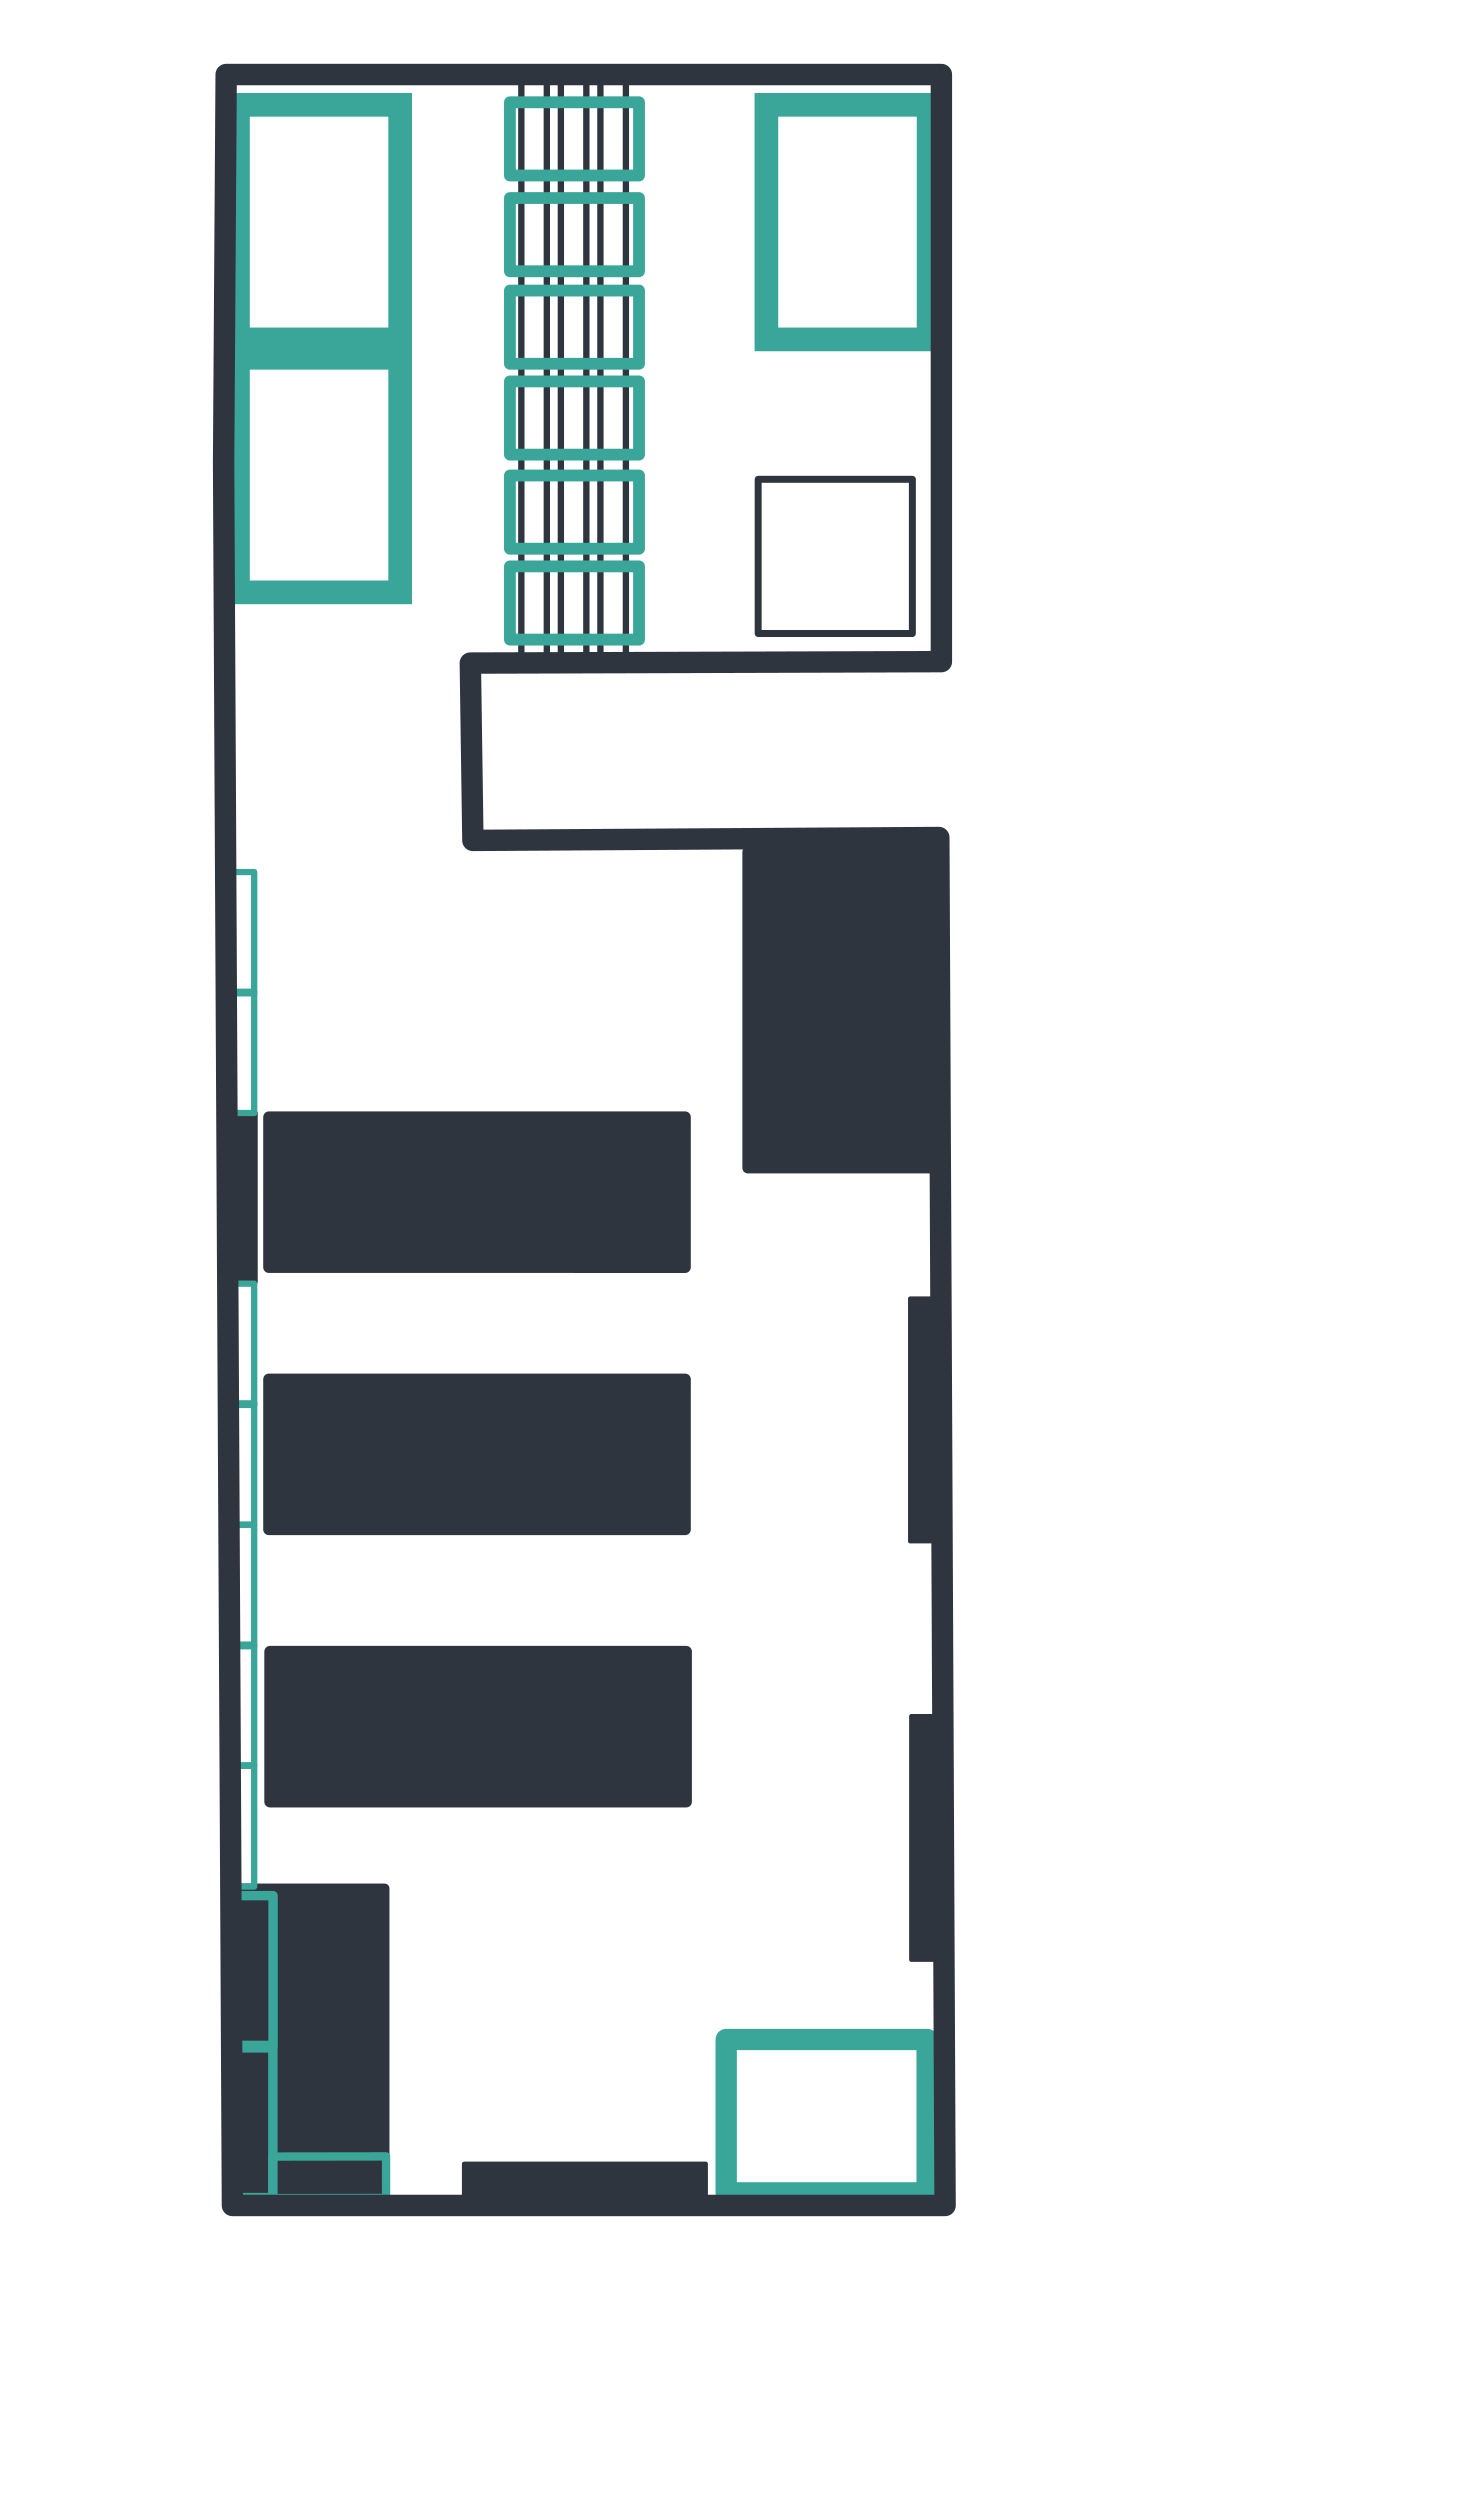
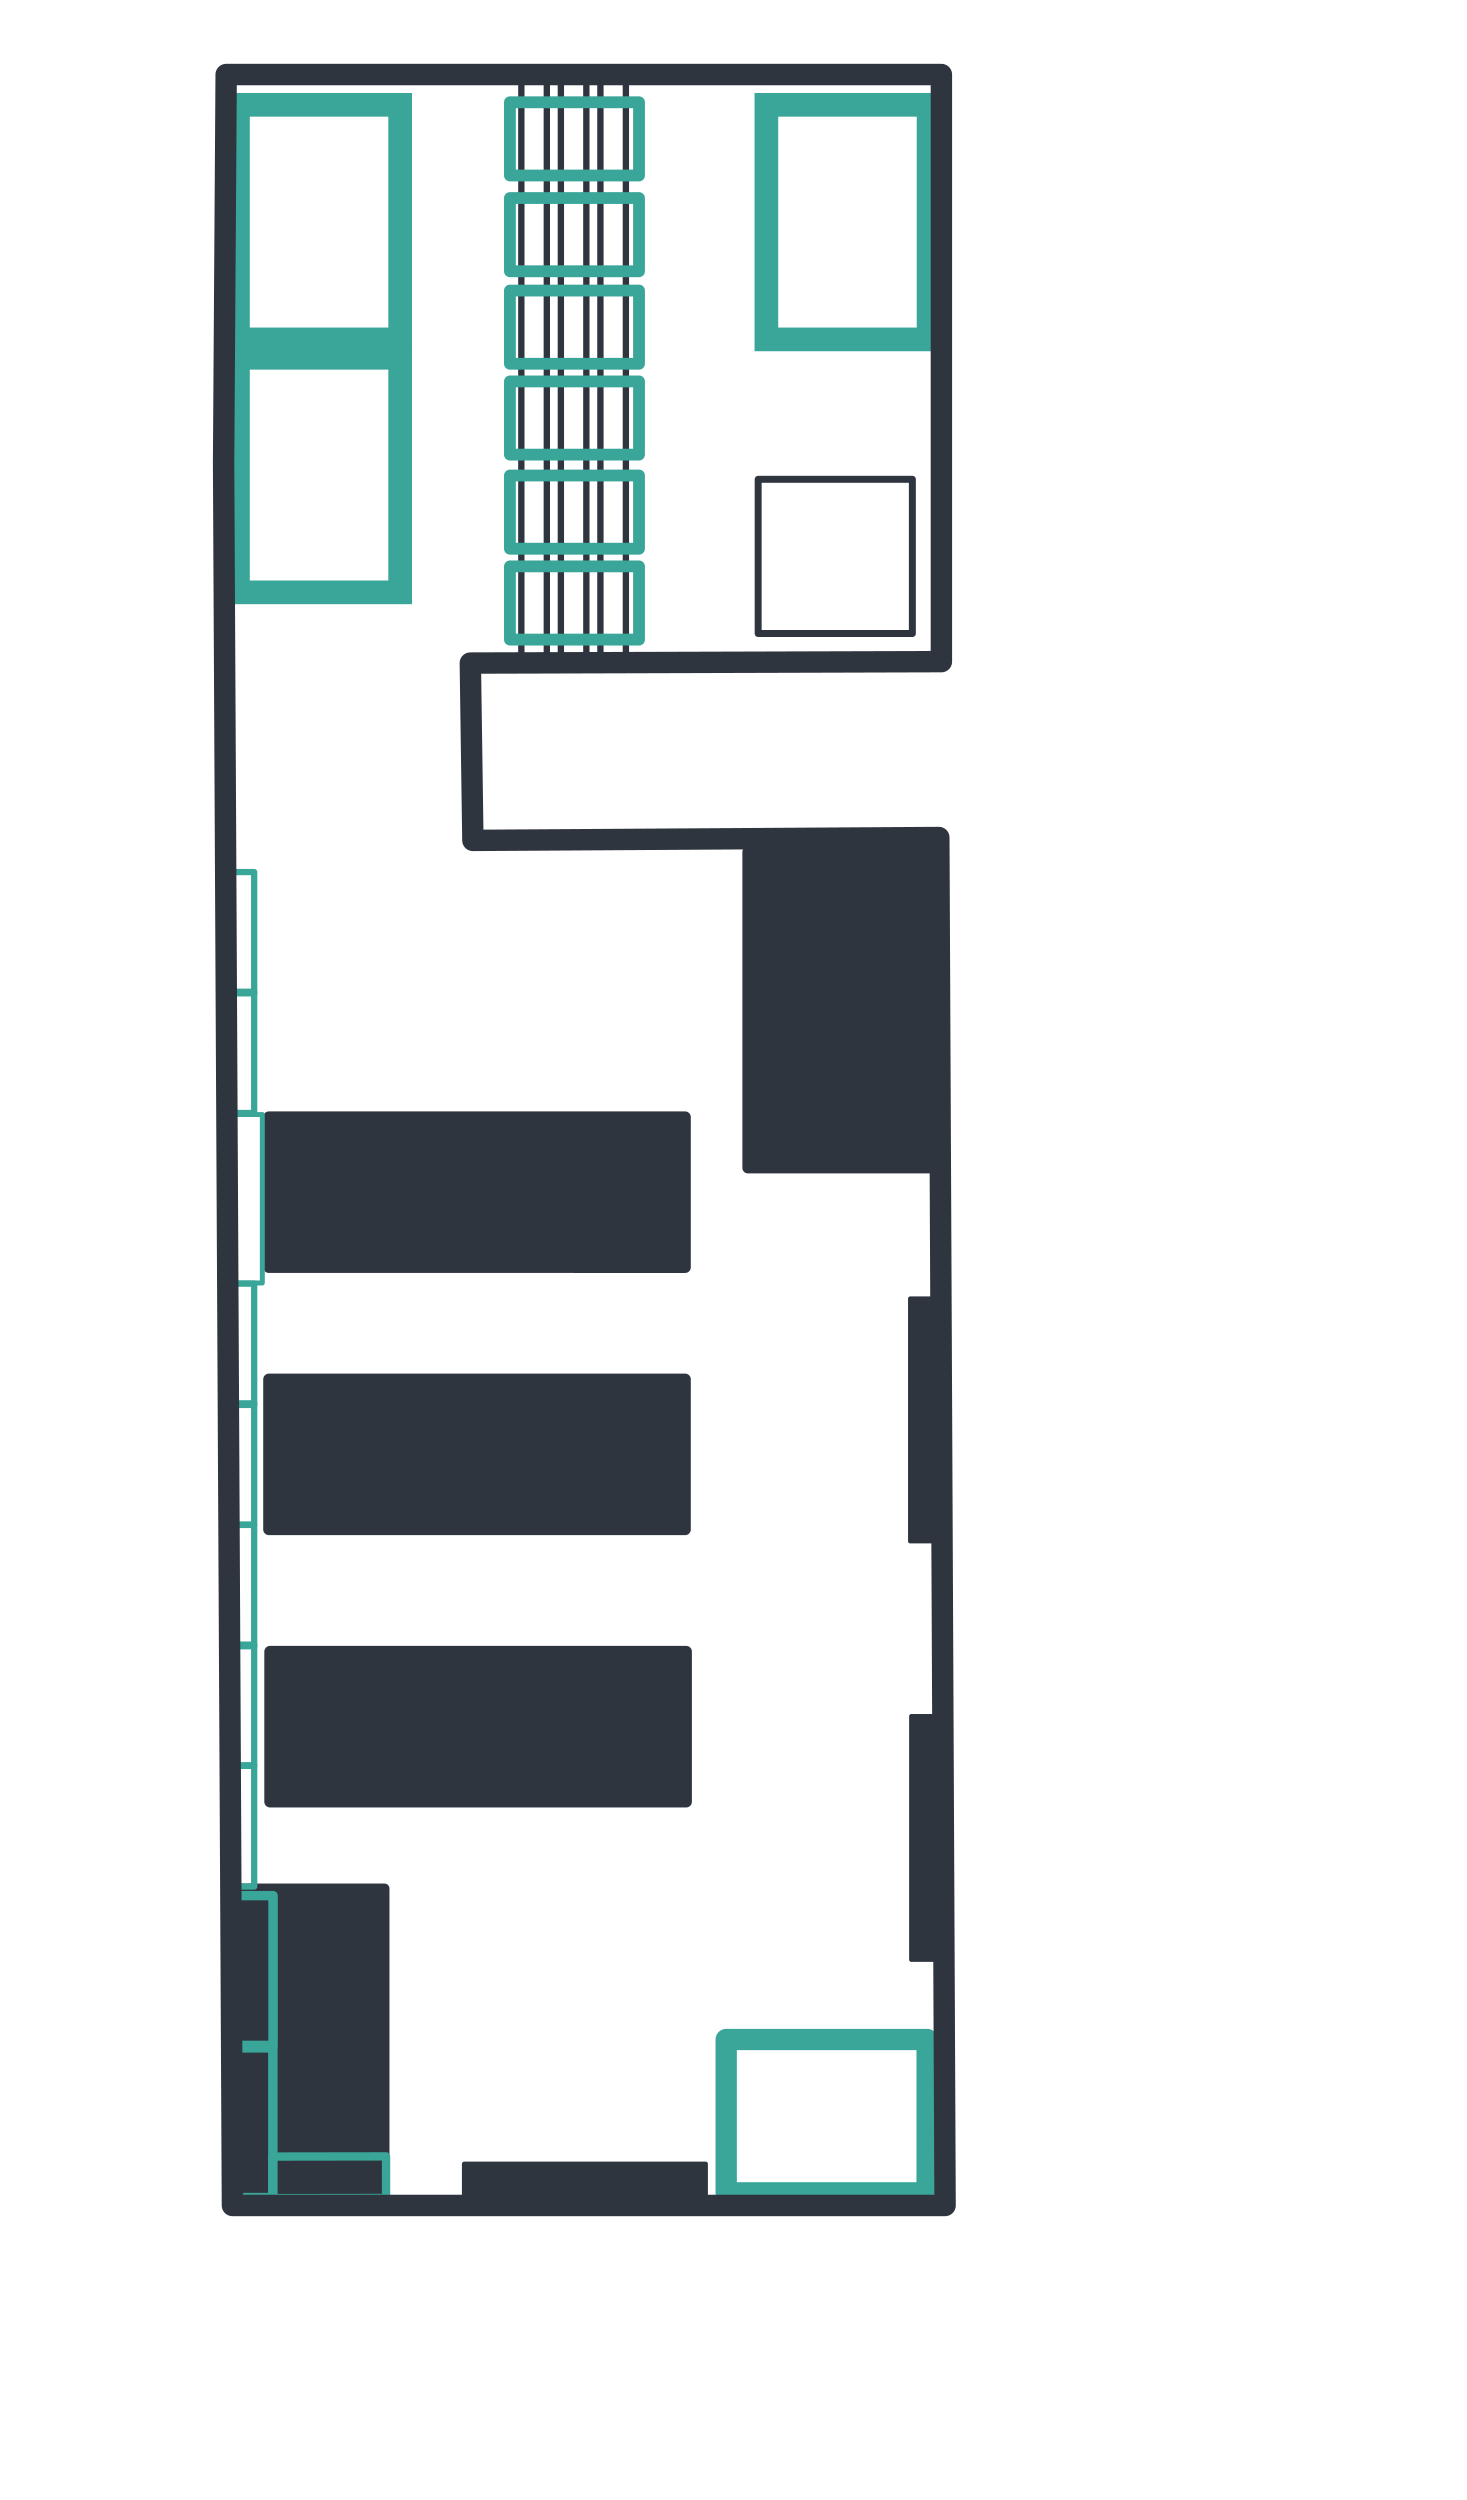
<svg xmlns="http://www.w3.org/2000/svg" width="210mm" height="358mm" viewBox="0 0 210 358" version="1.1" id="svg1">
  <defs id="defs1" />
  <g id="layer1">
-     <rect style="fill:#2f353e;fill-opacity:1;stroke:#2f353e;stroke-width:0.632;stroke-linejoin:round;stroke-dasharray:none;stroke-opacity:1" id="rect16" width="3.44" height="24.201" x="33.152" y="159.376" />
    <rect style="fill:#2f353e;fill-opacity:1;stroke:#2f353e;stroke-width:1.622;stroke-linejoin:round;stroke-dasharray:none;stroke-opacity:1" id="rect23" width="21.512" height="59.609" x="197.509" y="-98.122" transform="matrix(-5.0612655e-5,1,-1,-1.8685616e-5,0,0)" />
    <rect style="fill:none;stroke:#3aa69a;stroke-width:0.901;stroke-linejoin:round;stroke-dasharray:none;stroke-opacity:1" id="X6Y5" width="3.173" height="17.366" x="33.226" y="183.822" />
    <rect style="fill:none;stroke:#3aa69a;stroke-width:3.392;stroke-linejoin:miter;stroke-dasharray:none;stroke-opacity:1" id="X1" width="23.227" height="33.591" x="34.076" y="51.234" />
    <rect style="fill:none;stroke:#3aa69a;stroke-width:3.052;stroke-linejoin:round;stroke-dasharray:none;stroke-opacity:1" id="X5" width="28.771" height="21.959" x="103.991" y="292.057" />
    <rect style="fill:none;stroke:#3aa69a;stroke-width:0.901;stroke-linejoin:round;stroke-dasharray:none;stroke-opacity:1" id="X6Y7" width="3.173" height="17.366" x="33.226" y="124.881" />
    <rect style="fill:none;stroke:#3aa69a;stroke-width:3.392;stroke-linejoin:miter;stroke-dasharray:none;stroke-opacity:1" id="X2" width="23.227" height="33.591" x="34.076" y="15.011" />
    <rect style="fill:none;stroke:#3aa69a;stroke-width:3.392;stroke-linejoin:miter;stroke-dasharray:none;stroke-opacity:1" id="X3" width="23.227" height="33.591" x="109.747" y="15.011" />
    <rect style="fill:none;stroke:#2f353e;stroke-width:0.908;stroke-linejoin:round;stroke-dasharray:none;stroke-opacity:1;fill-opacity:1" id="rect3" width="3.648" height="82.813" x="74.656" y="11.226" />
    <rect style="fill:none;stroke:#2f353e;stroke-width:0.908;stroke-linejoin:round;stroke-dasharray:none;stroke-opacity:1;fill-opacity:1" id="rect4" width="3.648" height="82.813" x="80.317" y="11.226" />
    <rect style="fill:none;stroke:#2f353e;stroke-width:0.908;stroke-linejoin:round;stroke-dasharray:none;stroke-opacity:1;fill-opacity:1" id="rect5" width="3.648" height="82.813" x="85.979" y="11.226" />
    <rect style="fill:none;stroke:#3aa69a;stroke-width:1.691;stroke-linejoin:round;stroke-dasharray:none;stroke-opacity:1" id="X4Y3B" width="18.488" height="10.484" x="73.02" y="14.645" />
    <rect style="fill:none;stroke:#3aa69a;stroke-width:1.691;stroke-linejoin:round;stroke-dasharray:none;stroke-opacity:1" id="X4Y3A" width="18.488" height="10.484" x="73.02" y="28.362" />
    <rect style="fill:none;stroke:#3aa69a;stroke-width:1.691;stroke-linejoin:round;stroke-dasharray:none;stroke-opacity:1" id="X4Y2B" width="18.488" height="10.484" x="73.02" y="41.606" />
    <rect style="fill:none;stroke:#3aa69a;stroke-width:1.691;stroke-linejoin:round;stroke-dasharray:none;stroke-opacity:1" id="X4Y2A" width="18.488" height="10.484" x="73.02" y="54.618" />
    <rect style="fill:none;stroke:#3aa69a;stroke-width:1.691;stroke-linejoin:round;stroke-dasharray:none;stroke-opacity:1" id="X4Y1B" width="18.488" height="10.484" x="73.02" y="68.094" />
    <rect style="fill:none;stroke:#3aa69a;stroke-width:1.691;stroke-linejoin:round;stroke-dasharray:none;stroke-opacity:1" id="X4Y1A" width="18.488" height="10.484" x="73.02" y="81.106" />
    <rect style="fill:none;fill-opacity:1;stroke:#2f353e;stroke-width:1;stroke-linejoin:round;stroke-dasharray:none;stroke-opacity:1" id="rect14" width="22.082" height="22.082" x="108.569" y="68.638" />
    <rect style="fill:#2f353e;fill-opacity:1;stroke:#2f353e;stroke-width:1.562;stroke-linejoin:round;stroke-dasharray:none;stroke-opacity:1" id="rect14-3" width="26.304" height="45.257" x="107.088" y="121.993" />
    <rect style="fill:#2f353e;fill-opacity:1;stroke:#2f353e;stroke-width:0.618;stroke-linejoin:round;stroke-dasharray:none;stroke-opacity:1" id="rect14-3-7" width="5.363" height="34.751" x="130.339" y="185.956" />
    <rect style="fill:#2f353e;fill-opacity:1;stroke:#2f353e;stroke-width:0.619;stroke-linejoin:round;stroke-dasharray:none;stroke-opacity:1" id="rect14-3-7-6" width="5.362" height="34.88" x="130.496" y="245.753" />
    <rect style="fill:#2f353e;fill-opacity:1;stroke:#2f353e;stroke-width:1.622;stroke-linejoin:round;stroke-dasharray:none;stroke-opacity:1" id="rect14-3-3" width="21.512" height="59.609" x="159.964" y="-98.12" transform="matrix(-5.0612655e-5,1,-1,-1.8685616e-5,0,0)" />
+     <rect style="fill:none;fill-opacity:1;stroke:#3aa69a;stroke-width:0.711;stroke-linejoin:round;stroke-dasharray:none;stroke-opacity:1" id="X8" width="4.372" height="24.121" x="33.192" y="159.6" />
    <rect style="fill:#2f353e;fill-opacity:1;stroke:#2f353e;stroke-width:1.42;stroke-linejoin:round;stroke-dasharray:none;stroke-opacity:1" id="rect14-3-4" width="21.662" height="45.4" x="33.399" y="270.434" />
    <rect style="fill:#2f353e;fill-opacity:1;stroke:#2f353e;stroke-width:0.655;stroke-linejoin:round;stroke-dasharray:none;stroke-opacity:1" id="rect14-3-4-1" width="34.572" height="6.05" x="66.473" y="309.871" />
    <rect style="fill:none;stroke:#3aa69a;stroke-width:0.901;stroke-linejoin:round;stroke-dasharray:none;stroke-opacity:1" id="X6Y6" width="3.173" height="17.366" x="33.226" y="142.016" />
    <rect style="fill:none;stroke:#3aa69a;stroke-width:0.901;stroke-linejoin:round;stroke-dasharray:none;stroke-opacity:1" id="X6Y4" width="3.173" height="17.366" x="33.226" y="200.957" />
    <rect style="fill:#2f353e;fill-opacity:1;stroke:#2f353e;stroke-width:1.622;stroke-linejoin:round;stroke-dasharray:none;stroke-opacity:1" id="rect14-3-3-8" width="21.512" height="59.609" x="236.501" y="-98.281" transform="matrix(-5.0612655e-5,1,-1,-1.8685616e-5,0,0)" />
    <rect style="fill:none;stroke:#3aa69a;stroke-width:0.901;stroke-linejoin:round;stroke-dasharray:none;stroke-opacity:1" id="X6Y3" width="3.173" height="17.366" x="33.226" y="218.373" />
    <rect style="fill:none;stroke:#3aa69a;stroke-width:0.901;stroke-linejoin:round;stroke-dasharray:none;stroke-opacity:1" id="X6Y2" width="3.173" height="17.366" x="33.226" y="235.509" />
    <rect style="fill:none;stroke:#3aa69a;stroke-width:0.901;stroke-linejoin:round;stroke-dasharray:none;stroke-opacity:1" id="X6Y1" width="3.173" height="17.366" x="33.226" y="252.785" />
    <rect style="fill:none;stroke:#3aa69a;stroke-width:1.354;stroke-linejoin:round;stroke-dasharray:none;stroke-opacity:1" id="X7Y3" width="5.797" height="21.443" x="33.304" y="271.454" />
    <rect style="fill:none;stroke:#3aa69a;stroke-width:1.354;stroke-linejoin:round;stroke-dasharray:none;stroke-opacity:1" id="X7Y2" width="5.797" height="21.443" x="33.278" y="293.255" />
    <rect style="fill:none;stroke:#3aa69a;stroke-width:1.195;stroke-linejoin:round;stroke-dasharray:none;stroke-opacity:1" id="X7Y1" width="5.955" height="16.274" x="308.879" y="-54.946" transform="matrix(0.00108336,0.9999994,-0.9999988,0.00153902,0,0)" />
    <path style="fill:none;stroke:#2f353e;stroke-width:3.065;stroke-linejoin:round;stroke-dasharray:none;stroke-opacity:1;fill-opacity:1" d="m 32.019,66.245 1.265,249.578 102.052,10e-6 -0.897,-195.891 -66.721,0.414 -0.368,-25.394 67.457,-0.207 V 10.673 H 32.387 Z" id="path1" />
  </g>
</svg>
